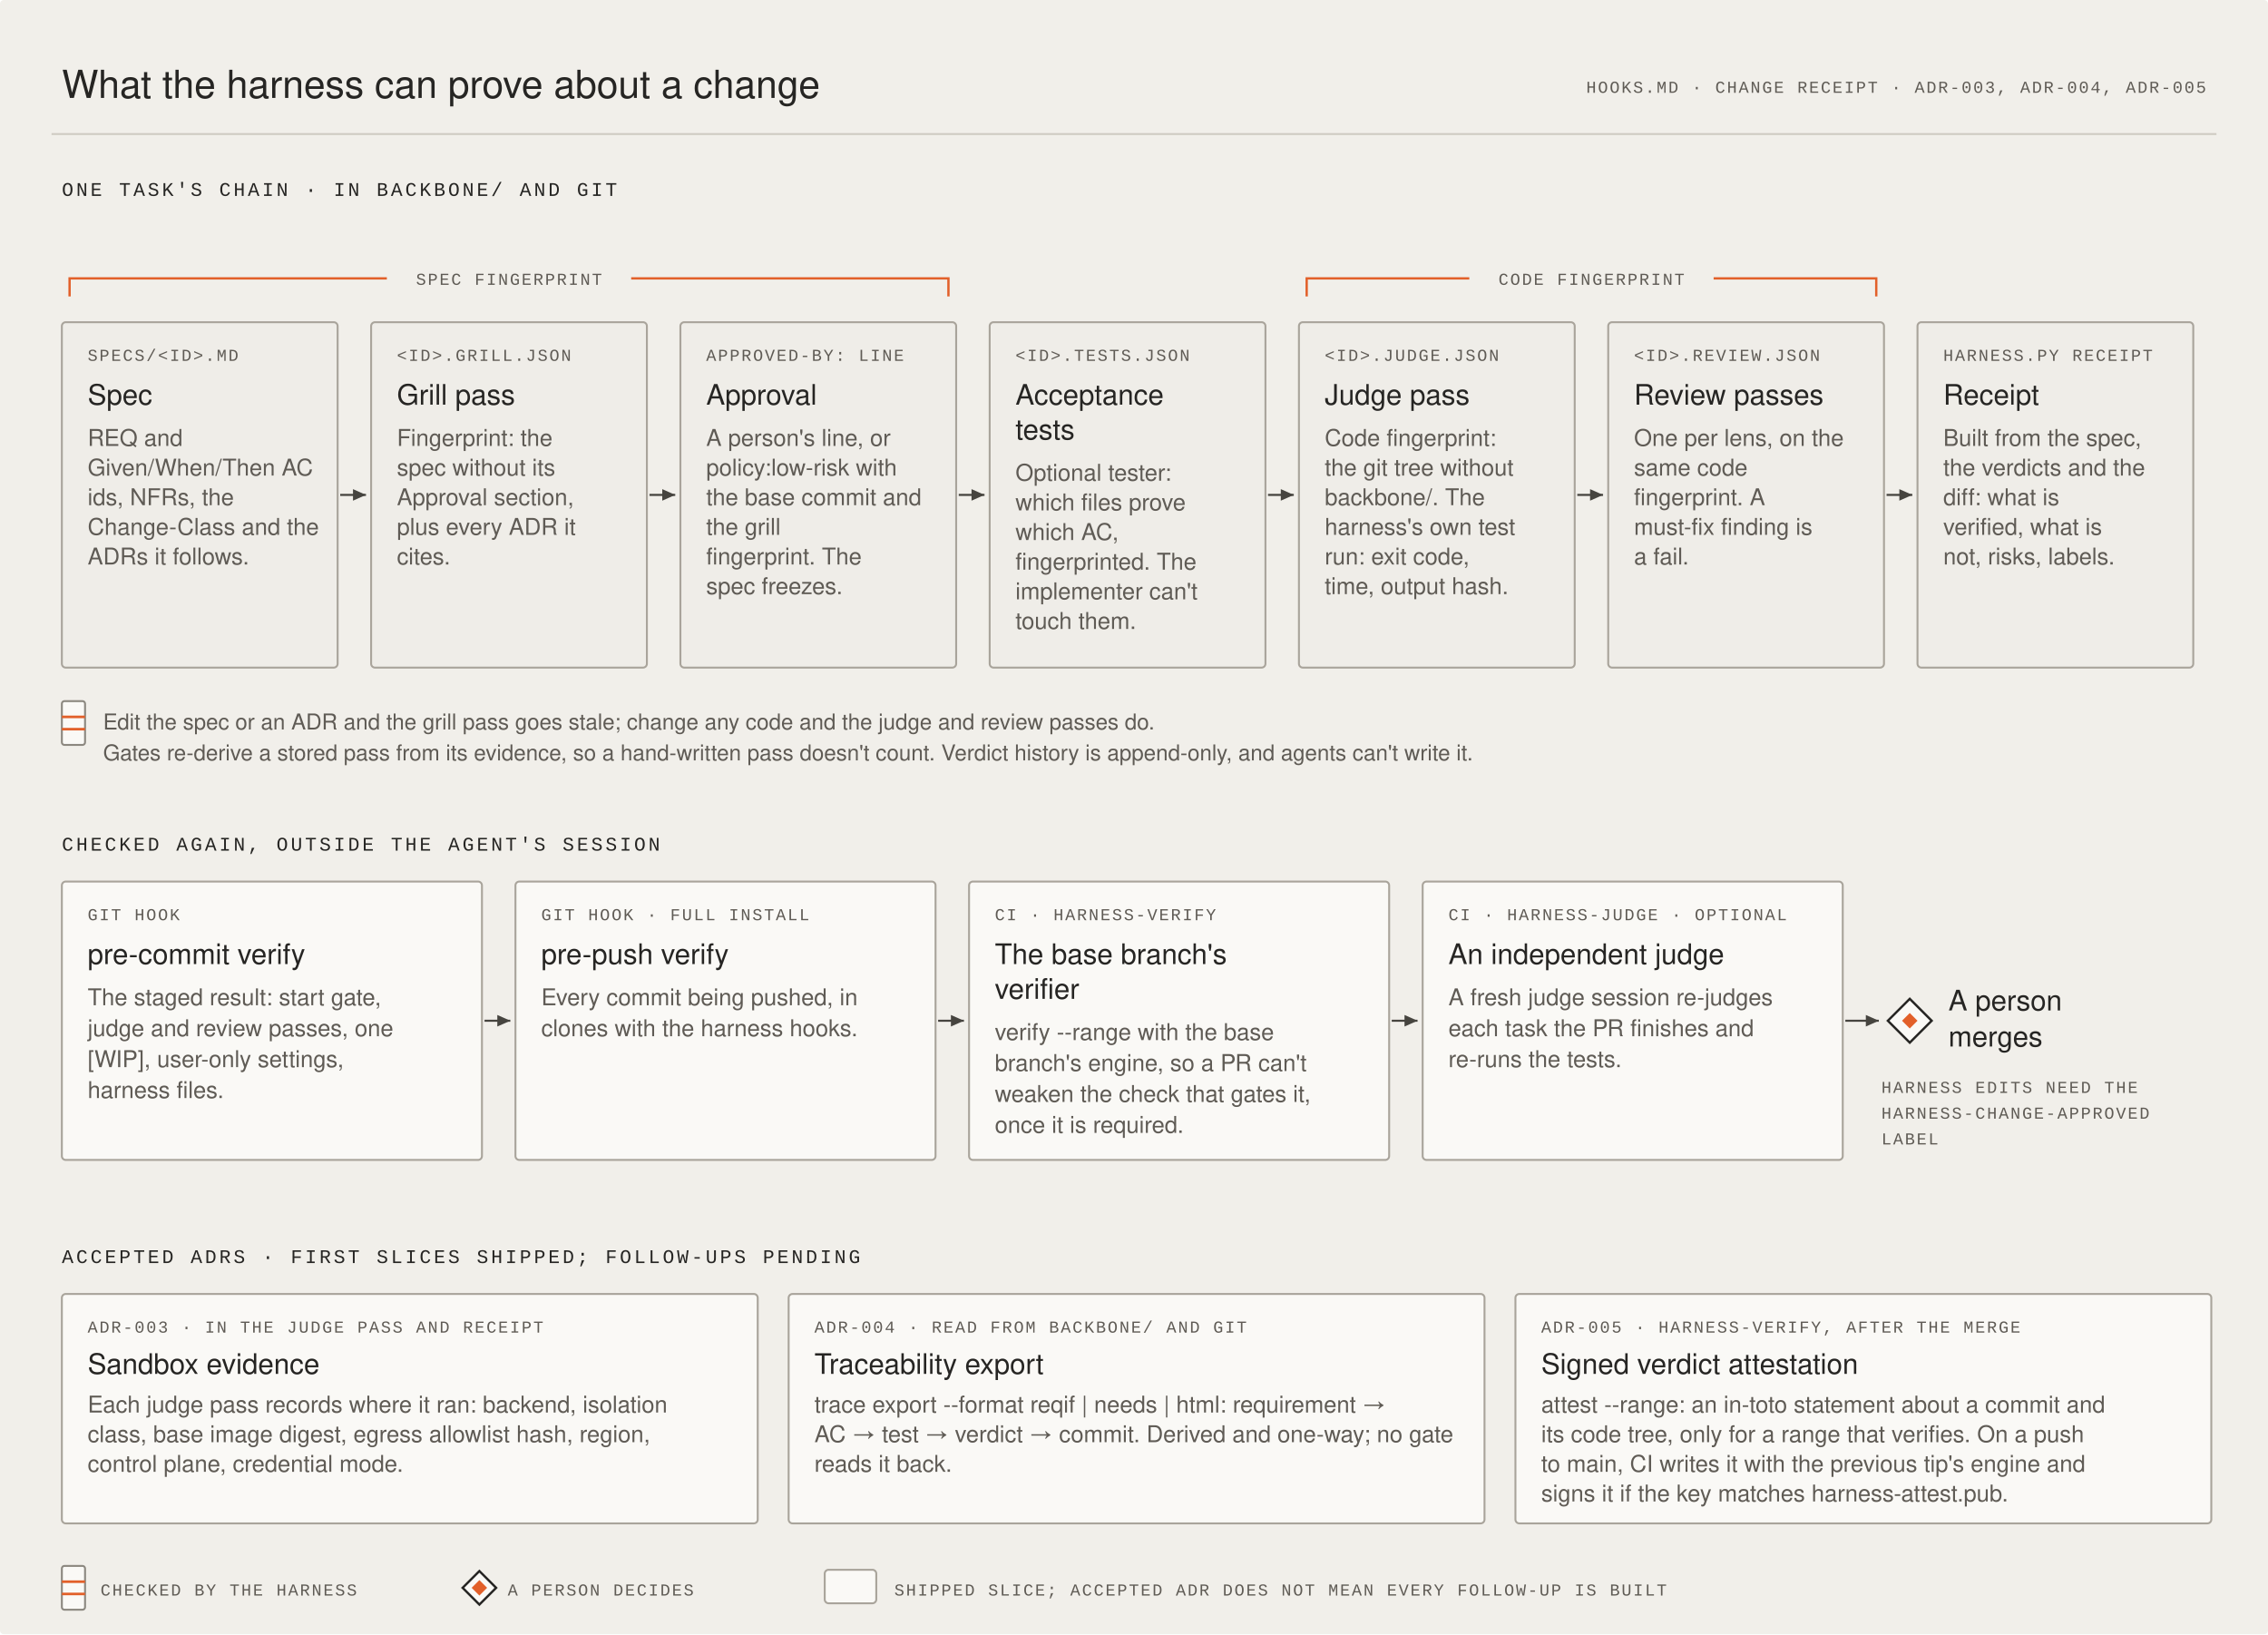
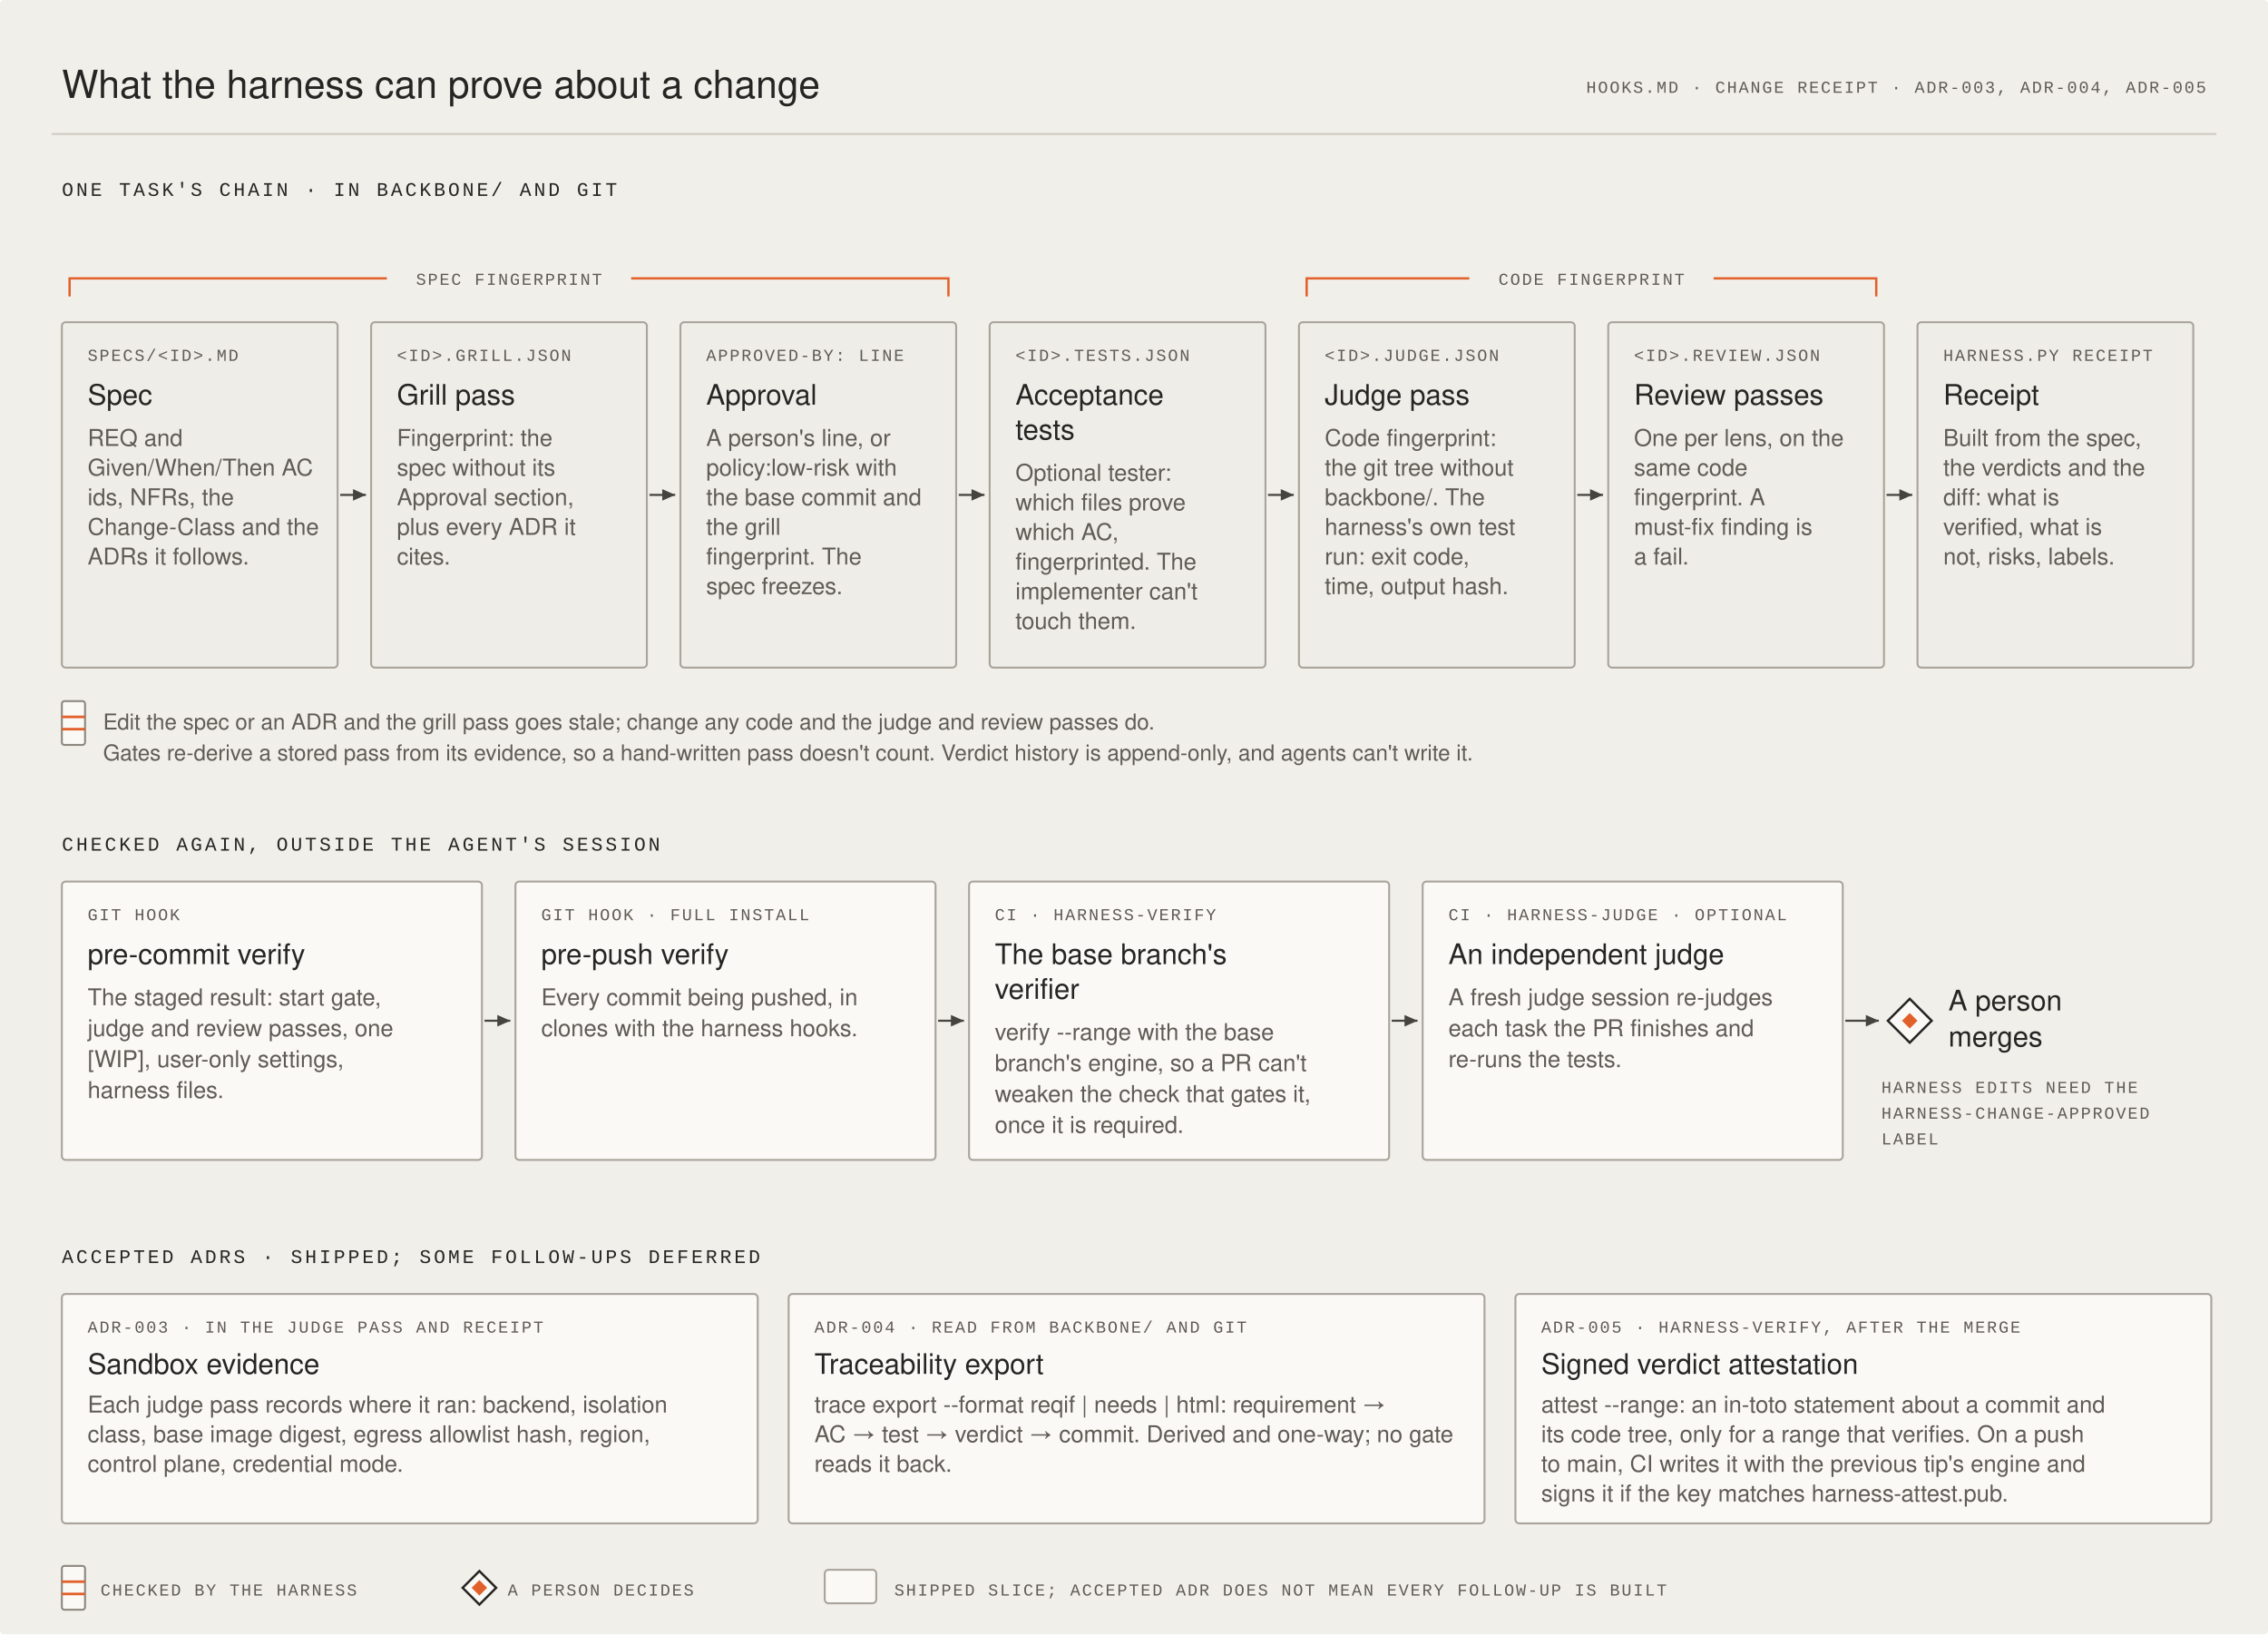
<svg xmlns="http://www.w3.org/2000/svg" viewBox="0 0 1760 1268" width="1760" height="1268" role="img" aria-labelledby="t d">
  <style>
  .mono { font-family: ui-monospace, SFMono-Regular, Menlo, Consolas, 'Liberation Mono', monospace; letter-spacing: 0.12em; fill: #262523; }
  .sans { font-family: -apple-system, BlinkMacSystemFont, 'Segoe UI', Helvetica, Arial, sans-serif; fill: #262523; }
  .h1 { font-family: -apple-system, BlinkMacSystemFont, 'Segoe UI', Helvetica, Arial, sans-serif; font-size: 30px; fill: #262523; }
  .stage { font-family: -apple-system, BlinkMacSystemFont, 'Segoe UI', Helvetica, Arial, sans-serif; font-size: 31px; fill: #262523; }
  .num { font-family: ui-monospace, SFMono-Regular, Menlo, Consolas, 'Liberation Mono', monospace; font-size: 15px; letter-spacing: 0.08em; fill: #E2602A; }
  .ref { font-family: ui-monospace, SFMono-Regular, Menlo, Consolas, 'Liberation Mono', monospace; font-size: 14px; letter-spacing: 0.08em; fill: #5F5B55; }
  .label { font-family: ui-monospace, SFMono-Regular, Menlo, Consolas, 'Liberation Mono', monospace; font-size: 15px; letter-spacing: 0.14em; fill: #262523; }
  .chip { font-family: ui-monospace, SFMono-Regular, Menlo, Consolas, 'Liberation Mono', monospace; font-size: 14px; letter-spacing: 0.12em; fill: #262523; }
  .tiny { font-family: ui-monospace, SFMono-Regular, Menlo, Consolas, 'Liberation Mono', monospace; font-size: 13px; letter-spacing: 0.1em; fill: #5F5B55; }
  .title { font-family: -apple-system, BlinkMacSystemFont, 'Segoe UI', Helvetica, Arial, sans-serif; font-size: 25px; fill: #262523; }
  .title-s { font-family: -apple-system, BlinkMacSystemFont, 'Segoe UI', Helvetica, Arial, sans-serif; font-size: 22px; fill: #262523; }
  .body { font-family: -apple-system, BlinkMacSystemFont, 'Segoe UI', Helvetica, Arial, sans-serif; font-size: 18px; fill: #5F5B55; }
  .item { font-family: -apple-system, BlinkMacSystemFont, 'Segoe UI', Helvetica, Arial, sans-serif; font-size: 19px; fill: #262523; }
  .note { font-family: -apple-system, BlinkMacSystemFont, 'Segoe UI', Helvetica, Arial, sans-serif; font-size: 17px; fill: #5F5B55; }
  .gov { font-family: -apple-system, BlinkMacSystemFont, 'Segoe UI', Helvetica, Arial, sans-serif; font-size: 18px; fill: #262523; }
  .code { font-family: ui-monospace, SFMono-Regular, Menlo, Consolas, 'Liberation Mono', monospace; font-size: 15px; letter-spacing: 0; fill: #262523; }
  .msg { font-family: -apple-system, BlinkMacSystemFont, 'Segoe UI', Helvetica, Arial, sans-serif; font-size: 16px; fill: #262523; }
  .msg-s { font-family: -apple-system, BlinkMacSystemFont, 'Segoe UI', Helvetica, Arial, sans-serif; font-size: 15px; fill: #5F5B55; }
  .code-s { font-family: ui-monospace, SFMono-Regular, Menlo, Consolas, 'Liberation Mono', monospace; font-size: 14px; letter-spacing: 0; fill: #262523; }
</style>
  <defs>
    <marker id="arrow" viewBox="0 0 10 10" refX="9" refY="5" markerWidth="7" markerHeight="7" orient="auto-start-reverse">
      <path d="M0,1 L9,5 L0,9 z" fill="#46443F" />
    </marker>
    <marker id="arrow-o" viewBox="0 0 10 10" refX="9" refY="5" markerWidth="7" markerHeight="7" orient="auto-start-reverse">
      <path d="M0,1 L9,5 L0,9 z" fill="#E2602A" />
    </marker>
    <marker id="arrow-g" viewBox="0 0 10 10" refX="9" refY="5" markerWidth="7" markerHeight="7" orient="auto-start-reverse">
      <path d="M0,1 L9,5 L0,9 z" fill="#8C8880" />
    </marker>
  </defs>
  <rect x="0" y="0" width="1760" height="1268" rx="3" fill="#F1EFEA" stroke="none" stroke-width="1.5" />
  <text x="48" y="76" class="h1">What the harness can prove about a change</text>
  <text x="1712" y="72" class="tiny" text-anchor="end">HOOKS.MD · CHANGE RECEIPT · ADR-003, ADR-004, ADR-005</text>
  <line x1="40" y1="104" x2="1720" y2="104" stroke="#CFCBC3" stroke-width="1.5" />
  <text x="48" y="152" class="label">ONE TASK'S CHAIN · IN BACKBONE/ AND GIT</text>
  <rect x="48" y="250" width="214" height="268" rx="3" fill="#EFEDE8" stroke="#A9A49B" stroke-width="1.5" />
  <text x="68" y="280" class="tiny">SPECS/&lt;ID&gt;.MD</text>
  <text x="68" y="314" class="title-s">
    <tspan x="68" dy="0">Spec</tspan>
  </text>
  <text x="68" y="346" class="body">
    <tspan x="68" dy="0">REQ and</tspan>
    <tspan x="68" dy="23">Given/When/Then AC</tspan>
    <tspan x="68" dy="23">ids, NFRs, the</tspan>
    <tspan x="68" dy="23">Change-Class and the</tspan>
    <tspan x="68" dy="23">ADRs it follows.</tspan>
  </text>
  <line x1="264" y1="384.0" x2="284" y2="384.0" stroke="#46443F" stroke-width="1.6" marker-end="url(#arrow)" />
  <rect x="288" y="250" width="214" height="268" rx="3" fill="#EFEDE8" stroke="#A9A49B" stroke-width="1.5" />
  <text x="308" y="280" class="tiny">&lt;ID&gt;.GRILL.JSON</text>
  <text x="308" y="314" class="title-s">
    <tspan x="308" dy="0">Grill pass</tspan>
  </text>
  <text x="308" y="346" class="body">
    <tspan x="308" dy="0">Fingerprint: the</tspan>
    <tspan x="308" dy="23">spec without its</tspan>
    <tspan x="308" dy="23">Approval section,</tspan>
    <tspan x="308" dy="23">plus every ADR it</tspan>
    <tspan x="308" dy="23">cites.</tspan>
  </text>
  <line x1="504" y1="384.0" x2="524" y2="384.0" stroke="#46443F" stroke-width="1.6" marker-end="url(#arrow)" />
  <rect x="528" y="250" width="214" height="268" rx="3" fill="#EFEDE8" stroke="#A9A49B" stroke-width="1.5" />
  <text x="548" y="280" class="tiny">APPROVED-BY: LINE</text>
  <text x="548" y="314" class="title-s">
    <tspan x="548" dy="0">Approval</tspan>
  </text>
  <text x="548" y="346" class="body">
    <tspan x="548" dy="0">A person's line, or</tspan>
    <tspan x="548" dy="23">policy:low-risk with</tspan>
    <tspan x="548" dy="23">the base commit and</tspan>
    <tspan x="548" dy="23">the grill</tspan>
    <tspan x="548" dy="23">fingerprint. The</tspan>
    <tspan x="548" dy="23">spec freezes.</tspan>
  </text>
  <line x1="744" y1="384.0" x2="764" y2="384.0" stroke="#46443F" stroke-width="1.6" marker-end="url(#arrow)" />
  <rect x="768" y="250" width="214" height="268" rx="3" fill="#EFEDE8" stroke="#A9A49B" stroke-width="1.5" />
  <text x="788" y="280" class="tiny">&lt;ID&gt;.TESTS.JSON</text>
  <text x="788" y="314" class="title-s">
    <tspan x="788" dy="0">Acceptance</tspan>
    <tspan x="788" dy="27">tests</tspan>
  </text>
  <text x="788" y="373" class="body">
    <tspan x="788" dy="0">Optional tester:</tspan>
    <tspan x="788" dy="23">which files prove</tspan>
    <tspan x="788" dy="23">which AC,</tspan>
    <tspan x="788" dy="23">fingerprinted. The</tspan>
    <tspan x="788" dy="23">implementer can't</tspan>
    <tspan x="788" dy="23">touch them.</tspan>
  </text>
  <line x1="984" y1="384.0" x2="1004" y2="384.0" stroke="#46443F" stroke-width="1.6" marker-end="url(#arrow)" />
  <rect x="1008" y="250" width="214" height="268" rx="3" fill="#EFEDE8" stroke="#A9A49B" stroke-width="1.5" />
  <text x="1028" y="280" class="tiny">&lt;ID&gt;.JUDGE.JSON</text>
  <text x="1028" y="314" class="title-s">
    <tspan x="1028" dy="0">Judge pass</tspan>
  </text>
  <text x="1028" y="346" class="body">
    <tspan x="1028" dy="0">Code fingerprint:</tspan>
    <tspan x="1028" dy="23">the git tree without</tspan>
    <tspan x="1028" dy="23">backbone/. The</tspan>
    <tspan x="1028" dy="23">harness's own test</tspan>
    <tspan x="1028" dy="23">run: exit code,</tspan>
    <tspan x="1028" dy="23">time, output hash.</tspan>
  </text>
  <line x1="1224" y1="384.0" x2="1244" y2="384.0" stroke="#46443F" stroke-width="1.6" marker-end="url(#arrow)" />
  <rect x="1248" y="250" width="214" height="268" rx="3" fill="#EFEDE8" stroke="#A9A49B" stroke-width="1.5" />
  <text x="1268" y="280" class="tiny">&lt;ID&gt;.REVIEW.JSON</text>
  <text x="1268" y="314" class="title-s">
    <tspan x="1268" dy="0">Review passes</tspan>
  </text>
  <text x="1268" y="346" class="body">
    <tspan x="1268" dy="0">One per lens, on the</tspan>
    <tspan x="1268" dy="23">same code</tspan>
    <tspan x="1268" dy="23">fingerprint. A</tspan>
    <tspan x="1268" dy="23">must-fix finding is</tspan>
    <tspan x="1268" dy="23">a fail.</tspan>
  </text>
  <line x1="1464" y1="384.0" x2="1484" y2="384.0" stroke="#46443F" stroke-width="1.6" marker-end="url(#arrow)" />
  <rect x="1488" y="250" width="214" height="268" rx="3" fill="#EFEDE8" stroke="#A9A49B" stroke-width="1.5" />
  <text x="1508" y="280" class="tiny">HARNESS.PY RECEIPT</text>
  <text x="1508" y="314" class="title-s">
    <tspan x="1508" dy="0">Receipt</tspan>
  </text>
  <text x="1508" y="346" class="body">
    <tspan x="1508" dy="0">Built from the spec,</tspan>
    <tspan x="1508" dy="23">the verdicts and the</tspan>
    <tspan x="1508" dy="23">diff: what is</tspan>
    <tspan x="1508" dy="23">verified, what is</tspan>
    <tspan x="1508" dy="23">not, risks, labels.</tspan>
  </text>
  <path d="M54,230 L54,216 L736,216 L736,230" fill="none" stroke="#E2602A" stroke-width="1.8" />
  <rect x="300.2" y="203" width="189.6" height="26" rx="3" fill="#F1EFEA" stroke="none" stroke-width="1.5" />
  <text x="395.0" y="221" class="tiny" text-anchor="middle" fill="#E2602A">SPEC FINGERPRINT</text>
  <path d="M1014,230 L1014,216 L1456,216 L1456,230" fill="none" stroke="#E2602A" stroke-width="1.8" />
  <rect x="1140.2" y="203" width="189.6" height="26" rx="3" fill="#F1EFEA" stroke="none" stroke-width="1.5" />
  <text x="1235.0" y="221" class="tiny" text-anchor="middle" fill="#E2602A">CODE FINGERPRINT</text>
  <g>
    <rect x="48" y="544" width="18" height="34" rx="2" fill="#FAF9F6" stroke="#8C8880" stroke-width="1.5" />
    <line x1="48" y1="556.24" x2="66" y2="556.24" stroke="#E2602A" stroke-width="2" />
    <line x1="48" y1="565.76" x2="66" y2="565.76" stroke="#E2602A" stroke-width="2" />
  </g>
  <text x="80" y="566" class="note">
    <tspan x="80" dy="0">Edit the spec or an ADR and the grill pass goes stale; change any code and the judge and review passes do.</tspan>
    <tspan x="80" dy="24">Gates re-derive a stored pass from its evidence, so a hand-written pass doesn't count. Verdict history is append-only, and agents can't write it.</tspan>
  </text>
  <text x="48" y="660" class="label">CHECKED AGAIN, OUTSIDE THE AGENT'S SESSION</text>
  <rect x="48" y="684" width="326" height="216" rx="3" fill="#FAF9F6" stroke="#A9A49B" stroke-width="1.5" />
  <text x="68" y="714" class="tiny">GIT HOOK</text>
  <text x="68" y="748" class="title-s">
    <tspan x="68" dy="0">pre-commit verify</tspan>
  </text>
  <text x="68" y="780" class="body">
    <tspan x="68" dy="0">The staged result: start gate,</tspan>
    <tspan x="68" dy="24">judge and review passes, one</tspan>
    <tspan x="68" dy="24">[WIP], user-only settings,</tspan>
    <tspan x="68" dy="24">harness files.</tspan>
  </text>
  <line x1="376" y1="792.0" x2="396" y2="792.0" stroke="#46443F" stroke-width="1.6" marker-end="url(#arrow)" />
  <rect x="400" y="684" width="326" height="216" rx="3" fill="#FAF9F6" stroke="#A9A49B" stroke-width="1.5" />
  <text x="420" y="714" class="tiny">GIT HOOK · FULL INSTALL</text>
  <text x="420" y="748" class="title-s">
    <tspan x="420" dy="0">pre-push verify</tspan>
  </text>
  <text x="420" y="780" class="body">
    <tspan x="420" dy="0">Every commit being pushed, in</tspan>
    <tspan x="420" dy="24">clones with the harness hooks.</tspan>
  </text>
  <line x1="728" y1="792.0" x2="748" y2="792.0" stroke="#46443F" stroke-width="1.6" marker-end="url(#arrow)" />
  <rect x="752" y="684" width="326" height="216" rx="3" fill="#FAF9F6" stroke="#A9A49B" stroke-width="1.5" />
  <text x="772" y="714" class="tiny">CI · HARNESS-VERIFY</text>
  <text x="772" y="748" class="title-s">
    <tspan x="772" dy="0">The base branch's</tspan>
    <tspan x="772" dy="27">verifier</tspan>
  </text>
  <text x="772" y="807" class="body">
    <tspan x="772" dy="0">verify --range with the base</tspan>
    <tspan x="772" dy="24">branch's engine, so a PR can't</tspan>
    <tspan x="772" dy="24">weaken the check that gates it,</tspan>
    <tspan x="772" dy="24">once it is required.</tspan>
  </text>
  <line x1="1080" y1="792.0" x2="1100" y2="792.0" stroke="#46443F" stroke-width="1.6" marker-end="url(#arrow)" />
  <rect x="1104" y="684" width="326" height="216" rx="3" fill="#FAF9F6" stroke="#A9A49B" stroke-width="1.5" />
  <text x="1124" y="714" class="tiny">CI · HARNESS-JUDGE · OPTIONAL</text>
  <text x="1124" y="748" class="title-s">
    <tspan x="1124" dy="0">An independent judge</tspan>
  </text>
  <text x="1124" y="780" class="body">
    <tspan x="1124" dy="0">A fresh judge session re-judges</tspan>
    <tspan x="1124" dy="24">each task the PR finishes and</tspan>
    <tspan x="1124" dy="24">re-runs the tests.</tspan>
  </text>
  <line x1="1432" y1="792.0" x2="1458" y2="792.0" stroke="#46443F" stroke-width="1.6" marker-end="url(#arrow)" />
  <g>
    <path d="M1482,775.0 L1499,792.0 L1482,809.0 L1465,792.0 z" fill="#FAF9F6" stroke="#262523" stroke-width="1.8" />
    <path d="M1482,786.0 L1488,792.0 L1482,798.0 L1476,792.0 z" fill="#E2602A" />
  </g>
  <text x="1512" y="784.0" class="title-s">A person</text>
  <text x="1512" y="812.0" class="title-s">merges</text>
  <text x="1460" y="848.0" class="tiny">HARNESS EDITS NEED THE</text>
  <text x="1460" y="868.0" class="tiny">HARNESS-CHANGE-APPROVED</text>
  <text x="1460" y="888.0" class="tiny">LABEL</text>
-   <text x="48" y="980" class="label">ACCEPTED ADRS · FIRST SLICES SHIPPED; FOLLOW-UPS PENDING</text>
+   <text x="48" y="980" class="label">ACCEPTED ADRS · SHIPPED; SOME FOLLOW-UPS DEFERRED</text>
  <rect x="48" y="1004" width="540" height="178" rx="3" fill="#FAF9F6" stroke="#A9A49B" stroke-width="1.5" />
  <text x="68" y="1034" class="tiny" fill="#E2602A">ADR-003 · IN THE JUDGE PASS AND RECEIPT</text>
  <text x="68" y="1066" class="title-s">Sandbox evidence</text>
  <text x="68" y="1096" class="body">
    <tspan x="68" dy="0">Each judge pass records where it ran: backend, isolation</tspan>
    <tspan x="68" dy="23">class, base image digest, egress allowlist hash, region,</tspan>
    <tspan x="68" dy="23">control plane, credential mode.</tspan>
  </text>
  <rect x="612" y="1004" width="540" height="178" rx="3" fill="#FAF9F6" stroke="#A9A49B" stroke-width="1.5" />
  <text x="632" y="1034" class="tiny" fill="#E2602A">ADR-004 · READ FROM BACKBONE/ AND GIT</text>
  <text x="632" y="1066" class="title-s">Traceability export</text>
  <text x="632" y="1096" class="body">
    <tspan x="632" dy="0">trace export --format reqif | needs | html: requirement →</tspan>
    <tspan x="632" dy="23">AC → test → verdict → commit. Derived and one-way; no gate</tspan>
    <tspan x="632" dy="23">reads it back.</tspan>
  </text>
  <rect x="1176" y="1004" width="540" height="178" rx="3" fill="#FAF9F6" stroke="#A9A49B" stroke-width="1.5" />
  <text x="1196" y="1034" class="tiny" fill="#E2602A">ADR-005 · HARNESS-VERIFY, AFTER THE MERGE</text>
  <text x="1196" y="1066" class="title-s">Signed verdict attestation</text>
  <text x="1196" y="1096" class="body">
    <tspan x="1196" dy="0">attest --range: an in-toto statement about a commit and</tspan>
    <tspan x="1196" dy="23">its code tree, only for a range that verifies. On a push</tspan>
    <tspan x="1196" dy="23">to main, CI writes it with the previous tip's engine and</tspan>
    <tspan x="1196" dy="23">signs it if the key matches harness-attest.pub.</tspan>
  </text>
  <g>
    <rect x="48" y="1215" width="18" height="34" rx="2" fill="#FAF9F6" stroke="#8C8880" stroke-width="1.5" />
    <line x1="48" y1="1227.24" x2="66" y2="1227.24" stroke="#E2602A" stroke-width="2" />
    <line x1="48" y1="1236.76" x2="66" y2="1236.76" stroke="#E2602A" stroke-width="2" />
  </g>
  <text x="78" y="1238" class="tiny">CHECKED BY THE HARNESS</text>
  <g>
    <path d="M372,1219 L385,1232 L372,1245 L359,1232 z" fill="#FAF9F6" stroke="#262523" stroke-width="1.8" />
    <path d="M372,1226 L378,1232 L372,1238 L366,1232 z" fill="#E2602A" />
  </g>
  <text x="394" y="1238" class="tiny">A PERSON DECIDES</text>
  <rect x="640" y="1218" width="40" height="26" rx="3" fill="#FAF9F6" stroke="#A9A49B" stroke-width="1.5" />
  <text x="694" y="1238" class="tiny">SHIPPED SLICE; ACCEPTED ADR DOES NOT MEAN EVERY FOLLOW-UP IS BUILT</text>
</svg>
